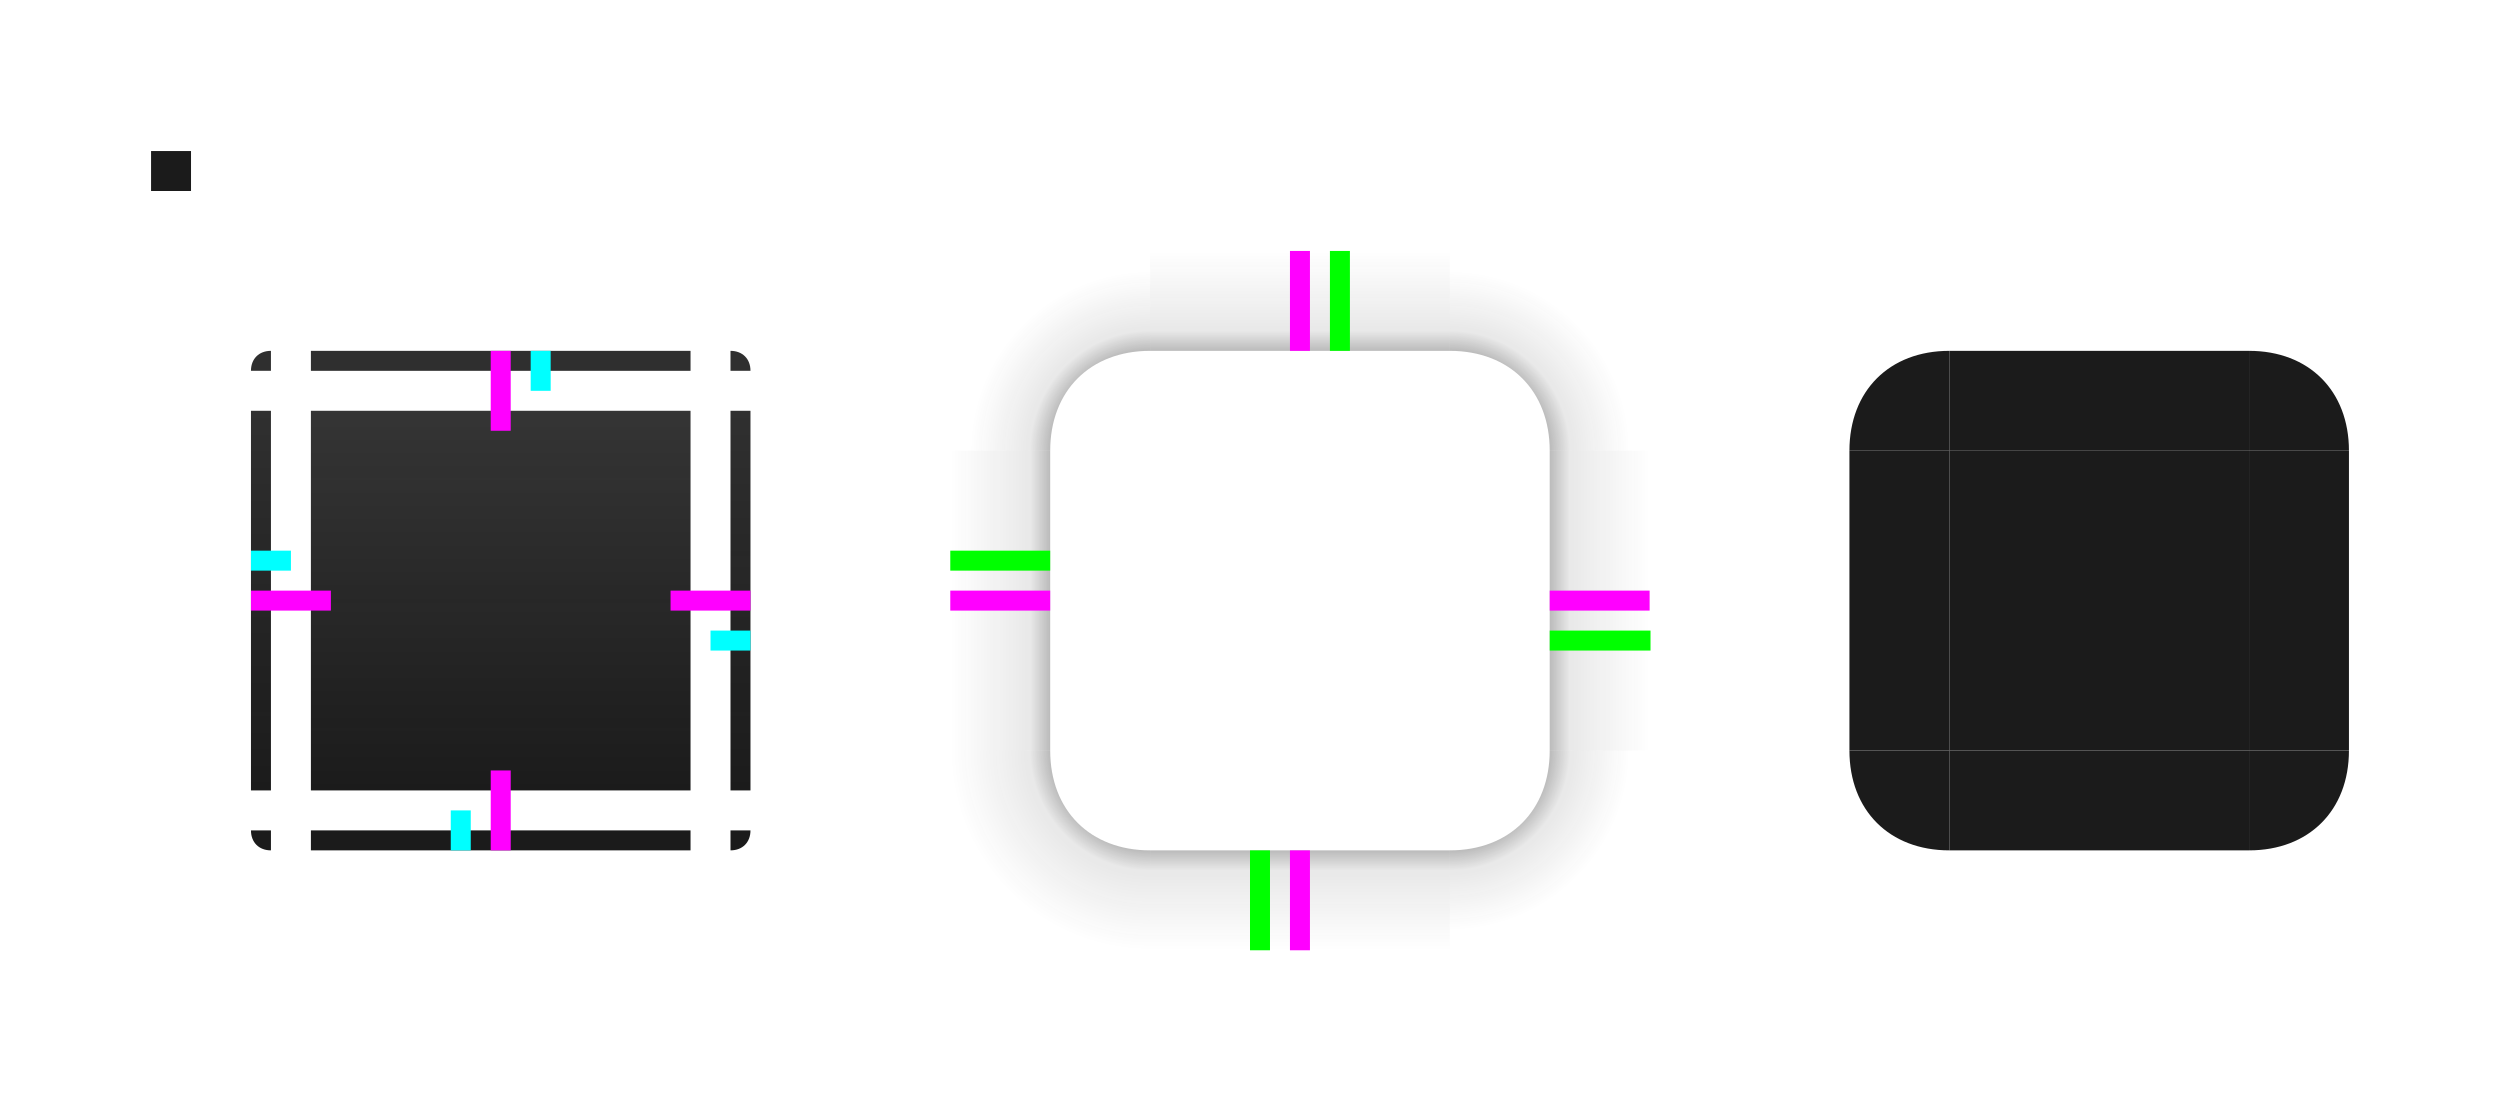
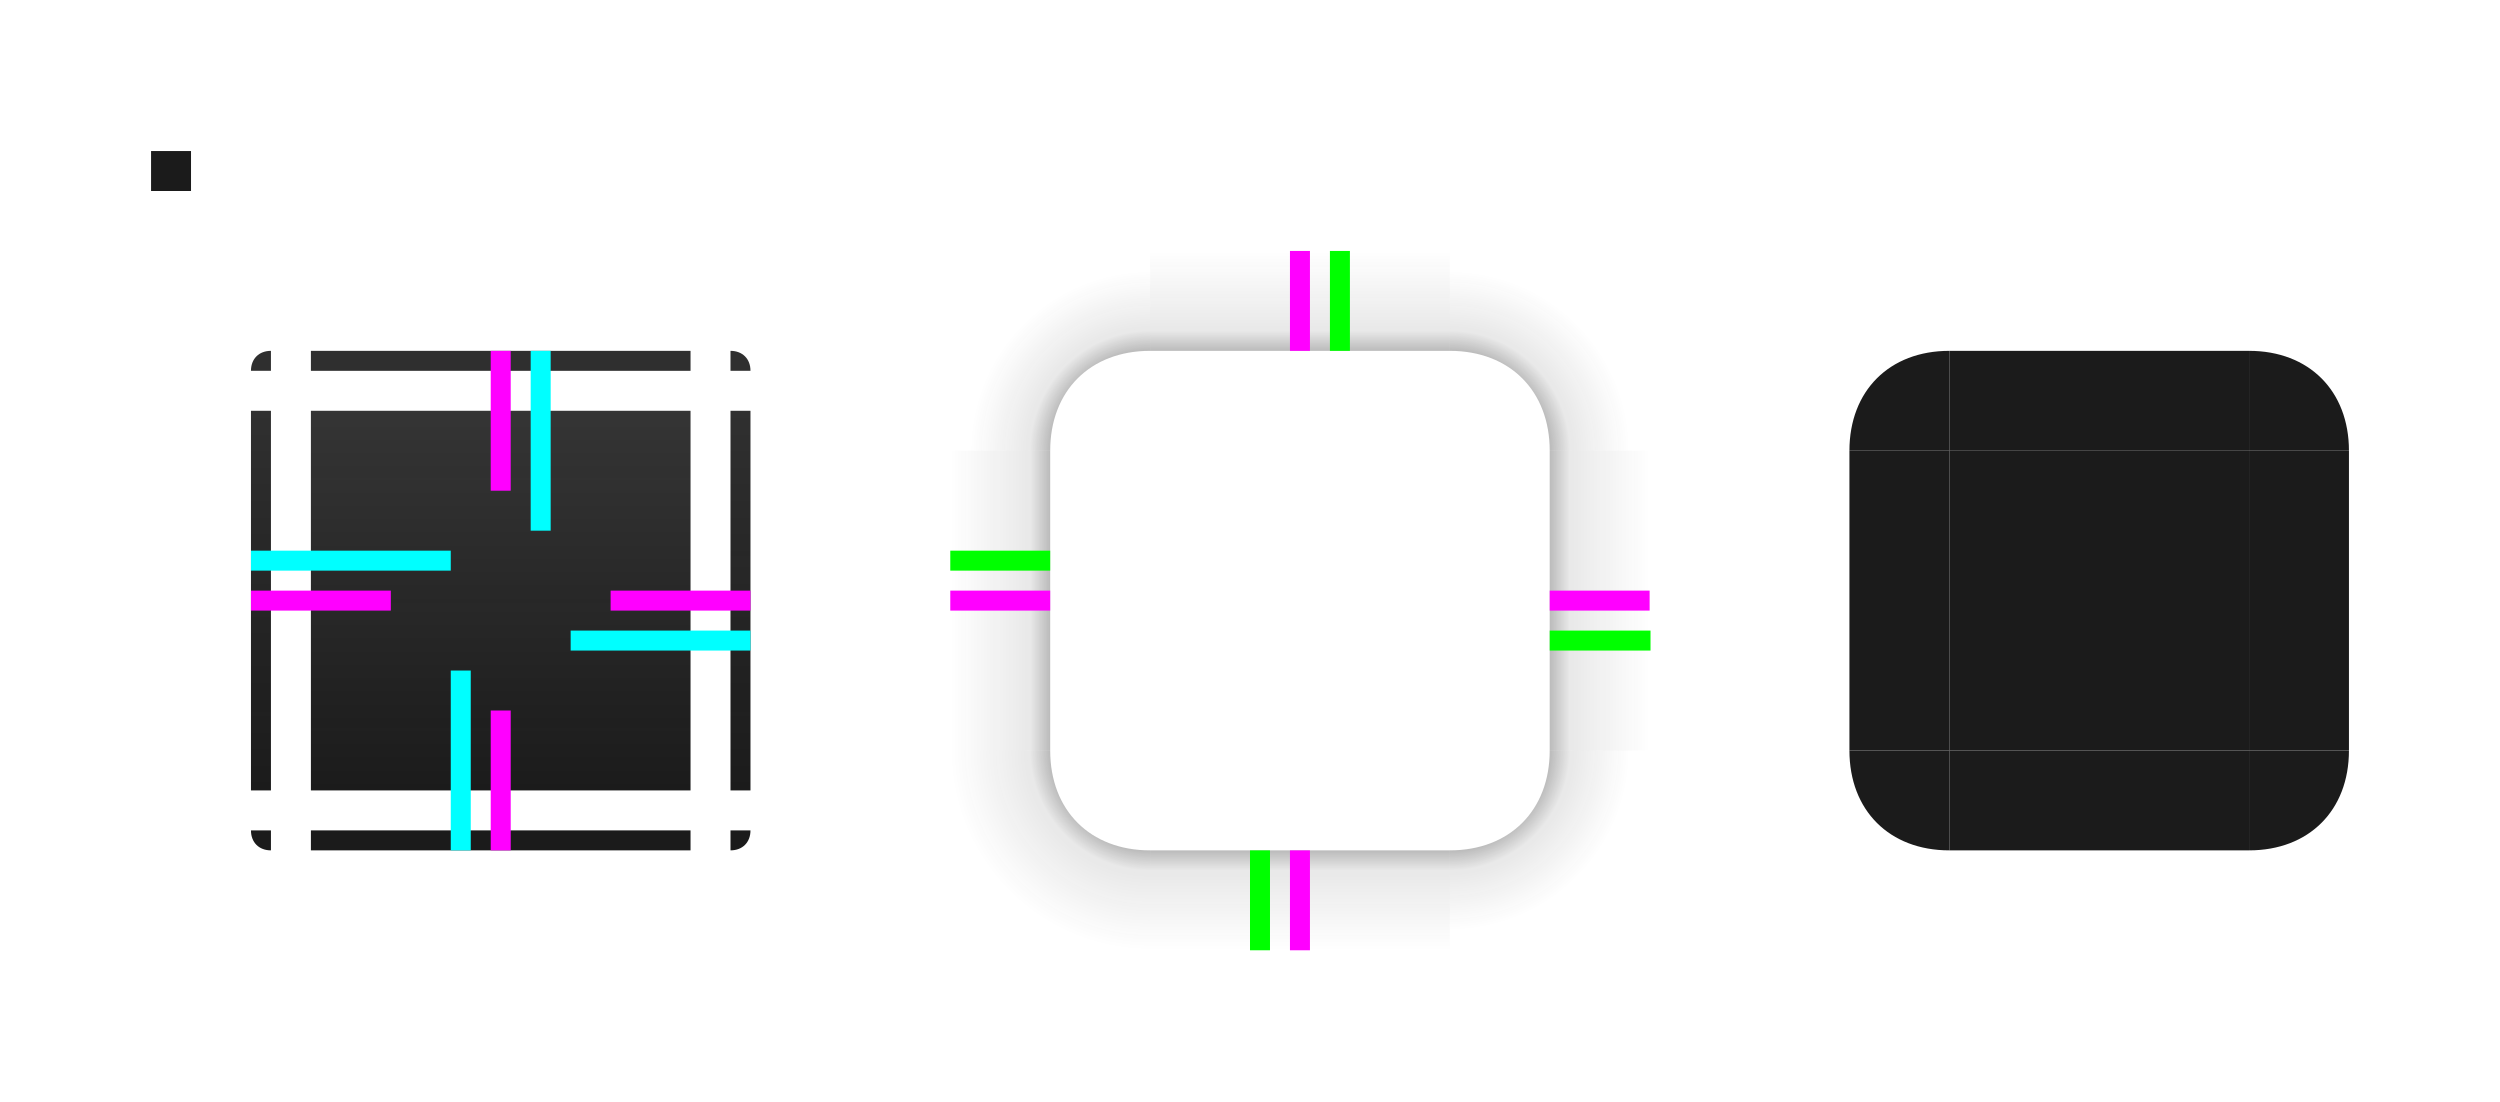
<svg xmlns="http://www.w3.org/2000/svg" xmlns:xlink="http://www.w3.org/1999/xlink" width="33.104mm" height="14.583mm" viewBox="0 0 125.118 55.118" version="1.1" id="svg4399">
  <defs id="defs4393">
    <linearGradient id="linearGradient5443">
      <stop style="stop-color:#1b1b1b;stop-opacity:1;" offset="0" id="stop5439" />
      <stop style="stop-color:#1b1b1b;stop-opacity:0.85" offset="1" id="stop5441" />
    </linearGradient>
    <linearGradient id="linearGradient5435">
      <stop style="stop-color:#1b1b1b;stop-opacity:1;" offset="0" id="stop5431" />
      <stop style="stop-color:#1b1b1b;stop-opacity:0.85" offset="1" id="stop5433" />
    </linearGradient>
    <linearGradient id="linearGradient5427">
      <stop style="stop-color:#1b1b1b;stop-opacity:1;" offset="0" id="stop5423" />
      <stop style="stop-color:#1b1b1b;stop-opacity:0.85" offset="1" id="stop5425" />
    </linearGradient>
    <linearGradient xlink:href="#linearGradient5427" id="linearGradient5429" x1="233" y1="610" x2="233" y2="590" gradientUnits="userSpaceOnUse" gradientTransform="matrix(1.266667,0,0,1.266666,-62.00012,-160.6662)" />
    <linearGradient xlink:href="#linearGradient5435" id="linearGradient5437" x1="223" y1="610" x2="223" y2="585" gradientUnits="userSpaceOnUse" gradientTransform="matrix(0.4999717,0,0,1.266677,110.0062,-160.6731)" />
    <linearGradient xlink:href="#linearGradient5443" id="linearGradient5445" x1="242" y1="610" x2="242" y2="585" gradientUnits="userSpaceOnUse" gradientTransform="matrix(0.5000291,0,0,1.266655,122.4929,-160.6594)" />
    <linearGradient xlink:href="#linearGradient5353" id="linearGradient5255" x1="255" y1="602.5" x2="260" y2="602.5" gradientUnits="userSpaceOnUse" gradientTransform="translate(-1.1e-4,-1.4e-4)" />
    <linearGradient id="linearGradient5353">
      <stop style="stop-color:#1a1a1a;stop-opacity:0" offset="0" id="stop5349" />
      <stop style="stop-color:#1a1a1a;stop-opacity:0.098;" offset="0.8" id="stop968" />
      <stop style="stop-color:#1b1b1b;stop-opacity:0.3" offset="1" id="stop5351" />
    </linearGradient>
    <linearGradient xlink:href="#linearGradient5347" id="linearGradient5255-5" x1="255" y1="603" x2="260" y2="603" gradientUnits="userSpaceOnUse" gradientTransform="translate(-544.9999,-1205)" />
    <linearGradient id="linearGradient5347">
      <stop style="stop-color:#1a1a1a;stop-opacity:0" offset="0" id="stop5343" />
      <stop style="stop-color:#1a1a1a;stop-opacity:0.098;" offset="0.8" id="stop966" />
      <stop style="stop-color:#1b1b1b;stop-opacity:0.3" offset="1" id="stop5345" />
    </linearGradient>
    <linearGradient xlink:href="#linearGradient5347" id="linearGradient5255-9" x1="255" y1="602.5" x2="260" y2="602.5" gradientUnits="userSpaceOnUse" gradientTransform="translate(329.9999,-874.9999)" />
    <linearGradient xlink:href="#linearGradient5251" id="linearGradient5255-7" x1="255" y1="602.5" x2="260" y2="602.5" gradientUnits="userSpaceOnUse" gradientTransform="translate(-874.9999,-330.0001)" />
    <linearGradient id="linearGradient5251">
      <stop style="stop-color:#1a1a1a;stop-opacity:0" offset="0" id="stop5247" />
      <stop style="stop-color:#1a1a1a;stop-opacity:0.1" offset="0.8" id="stop952" />
      <stop style="stop-color:#1b1b1a;stop-opacity:0.3" offset="1" id="stop5249" />
    </linearGradient>
    <radialGradient xlink:href="#linearGradient976" id="radialGradient5327" cx="265" cy="610" fx="265" fy="610" r="5" gradientUnits="userSpaceOnUse" gradientTransform="matrix(-2,0,0,-2,794.9999,1830)" />
    <linearGradient id="linearGradient976">
      <stop style="stop-color:#1b1b1b;stop-opacity:1" offset="0" id="stop970" />
      <stop style="stop-color:#1a1a1a;stop-opacity:0.3" offset="0.5" id="stop991" />
      <stop style="stop-color:#1a1a1a;stop-opacity:0.1" offset="0.6" id="stop1383" />
      <stop style="stop-color:#1a1a1a;stop-opacity:0" offset="1" id="stop974" />
    </linearGradient>
    <radialGradient xlink:href="#linearGradient960" id="radialGradient5327-1" cx="265" cy="610" fx="265" fy="610" r="5" gradientUnits="userSpaceOnUse" gradientTransform="matrix(0,2,-2,0,1500,79.99986)" />
    <linearGradient id="linearGradient960">
      <stop style="stop-color:#1b1b1b;stop-opacity:1" offset="0" id="stop954" />
      <stop style="stop-color:#1a1a1a;stop-opacity:0.3" offset="0.5" id="stop964" />
      <stop style="stop-color:#1a1a1a;stop-opacity:0.1" offset="0.6" id="stop956" />
      <stop style="stop-color:#1a1a1a;stop-opacity:0" offset="0.9" id="stop962" />
      <stop style="stop-color:#1a1a1a;stop-opacity:0" offset="1" id="stop958" />
    </linearGradient>
    <radialGradient xlink:href="#linearGradient960" id="radialGradient5327-6" cx="265" cy="610" fx="265" fy="610" r="5" gradientUnits="userSpaceOnUse" gradientTransform="matrix(2,0,0,2,-250.0001,-625.0001)" />
    <radialGradient xlink:href="#linearGradient5325" id="radialGradient5327-0" cx="265" cy="610" fx="265" fy="610" r="5" gradientUnits="userSpaceOnUse" gradientTransform="matrix(0,-2,2,0,-955.0001,1125)" />
    <linearGradient id="linearGradient5325">
      <stop style="stop-color:#1b1b1b;stop-opacity:1" offset="0" id="stop5321" />
      <stop style="stop-color:#1a1a1a;stop-opacity:0.3" offset="0.5" id="stop996" />
      <stop style="stop-color:#1a1a1a;stop-opacity:0.1" offset="0.6" id="stop994" />
      <stop style="stop-color:#1a1a1a;stop-opacity:0" offset="0.9" id="stop5355" />
      <stop style="stop-color:#1a1a1a;stop-opacity:0" offset="1" id="stop5323" />
    </linearGradient>
  </defs>
  <g id="layer1" transform="translate(-207.4409,-572.4408)">
    <rect style="fill:url(#linearGradient5255);fill-opacity:1;stroke:none;stroke-opacity:0" id="shadow-left" width="5" height="15" x="255" y="595" />
    <rect style="fill:url(#linearGradient5255-5);fill-opacity:1;stroke:none;stroke-opacity:0" id="shadow-right" width="5" height="15" x="-290" y="-610" transform="scale(-1)" />
    <rect style="fill:url(#linearGradient5255-9);fill-opacity:1;stroke:none;stroke-opacity:0" id="shadow-top" width="5" height="15" x="585" y="-280" transform="rotate(90)" />
    <rect style="fill:url(#linearGradient5255-7);fill-opacity:1;stroke:none;stroke-opacity:0" id="shadow-bottom" width="5" height="15" x="-620" y="265" transform="rotate(-90)" />
    <path style="fill:url(#radialGradient5327);fill-opacity:1;stroke:none;stroke-width:1px;stroke-linecap:butt;stroke-linejoin:miter;stroke-opacity:1" d="m 260,610 h -5 v 10 h 10 v -5 c -3,0 -5,-2 -5,-5 z" id="shadow-bottomleft" />
    <path style="fill:url(#radialGradient5327-1);fill-opacity:1;stroke:none;stroke-width:1px;stroke-linecap:butt;stroke-linejoin:miter;stroke-opacity:1" d="m 280,615 v 5 h 10 v -10 l -5,-1.3e-4 c 0,3 -2,5 -5,5 z" id="shadow-bottomright" />
    <path style="fill:url(#radialGradient5327-6);fill-opacity:1;stroke:none;stroke-width:1px;stroke-linecap:butt;stroke-linejoin:miter;stroke-opacity:1" d="m 285,595 h 5 v -10 h -10 v 5 c 3,0 5,2 5,5 z" id="shadow-topright" />
    <path style="fill:url(#radialGradient5327-0);fill-opacity:1;stroke:none;stroke-width:1px;stroke-linecap:butt;stroke-linejoin:miter;stroke-opacity:1" d="m 265,590 v -5 h -10 v 10 h 5 c 0,-3 2,-5 5,-5 z" id="shadow-topleft" />
    <rect style="opacity:0.206;fill:#ff00ff;fill-opacity:0;stroke:none;stroke-opacity:0" id="rect5411" width="5" height="1" x="255" y="602" />
    <rect style="fill:#ff00ff;fill-opacity:1;stroke:none;stroke-opacity:0" id="shadow-hint-left-margin" width="5" height="1" x="255" y="602" />
    <rect style="fill:#ff00ff;fill-opacity:1;stroke:none;stroke-opacity:0" id="shadow-hint-top-margin" width="1" height="5" x="272" y="585" />
    <rect style="fill:#ff00ff;fill-opacity:1;stroke:none;stroke-opacity:0" id="shadow-hint-right-margin" width="5" height="1" x="285" y="602" />
    <rect style="fill:#ff00ff;fill-opacity:1;stroke:none;stroke-opacity:0" id="shadow-hint-bottom-margin" width="1" height="5" x="272" y="615" />
    <rect style="fill:#00ff00;fill-opacity:1;stroke:none;stroke-width:0.775;stroke-opacity:0" id="shadow-hint-top-inset" width="1" height="5" x="274" y="585" />
    <rect style="fill:#00ff00;fill-opacity:1;stroke:none;stroke-width:0.639;stroke-opacity:0" id="shadow-hint-right-inset" width="5.045" height="1" x="285" y="604" />
    <rect style="fill:#00ff00;fill-opacity:1;stroke:none;stroke-width:0.775;stroke-opacity:0" id="shadow-hint-bottom-inset" width="1" height="5" x="270" y="615" />
    <rect style="fill:#00ff00;fill-opacity:1;stroke:none;stroke-width:0.632;stroke-opacity:0" id="shadow-hint-left-inset" width="5" height="1" x="255" y="600" />
    <g id="mask-bottomleft" transform="translate(79.99991)">
      <path style="fill:#1b1b1b;fill-opacity:1;stroke:none;stroke-width:1px;stroke-linecap:butt;stroke-linejoin:miter;stroke-opacity:1" d="m 220,610 c 0,3 2,5 5,5 v -5 z" id="path5002-7-5" />
    </g>
    <rect style="fill:#1b1b1b;fill-opacity:1;stroke-opacity:0" id="mask-center" width="15" height="15" x="305" y="595" />
    <g id="mask-left" transform="translate(79.99991)">
      <rect style="fill:#1b1b1b;fill-opacity:1;stroke-opacity:0" id="rect4988-9" width="5" height="15" x="220" y="595" />
    </g>
    <g id="mask-right" transform="translate(79.99991)">
      <rect style="fill:#1b1b1b;fill-opacity:1;stroke-opacity:0" id="rect4984-7" width="5" height="15" x="240" y="595" />
    </g>
    <g id="mask-top" transform="translate(79.99991)">
      <rect style="fill:#1b1b1b;fill-opacity:1;stroke-opacity:0" id="rect4986-3" width="15" height="5" x="225" y="590" />
    </g>
    <g id="mask-bottom" transform="translate(79.99991)">
      <rect style="fill:#1b1b1b;fill-opacity:1;stroke-opacity:0" id="rect4990-6" width="15" height="5" x="225" y="610" />
    </g>
    <g id="mask-topleft" transform="translate(79.99991)">
      <path style="fill:#1b1b1b;fill-opacity:1;stroke:none;stroke-width:1px;stroke-linecap:butt;stroke-linejoin:miter;stroke-opacity:1" d="m 225,590 c -3,0 -5,2 -5,5 h 5 z" id="path5002-1" />
    </g>
    <g id="mask-topright" transform="translate(79.99991)">
      <path style="fill:#1b1b1b;fill-opacity:1;stroke:none;stroke-width:1px;stroke-linecap:butt;stroke-linejoin:miter;stroke-opacity:1" d="m 245,595 c 0,-3 -2,-5 -5,-5 v 5 z" id="path5002-4-9" />
    </g>
    <g id="mask-bottomright" transform="translate(79.99991)">
      <path style="fill:#1b1b1b;fill-opacity:1;stroke:none;stroke-width:1px;stroke-linecap:butt;stroke-linejoin:miter;stroke-opacity:1" d="m 240,615 c 3,0 5,-2 5,-5 h -5 z" id="path5002-44-2" />
    </g>
    <rect style="fill:url(#linearGradient5429);fill-opacity:1;stroke-width:1.267;stroke-opacity:0" id="center" width="19" height="19" x="223" y="593" />
    <rect style="fill:url(#linearGradient5437);fill-opacity:1;stroke-width:0.796;stroke-opacity:0" id="left" width="1" height="19" x="220" y="593" />
    <rect style="fill:url(#linearGradient5445);fill-opacity:1;stroke-width:0.796;stroke-opacity:0" id="right" width="1" height="19" x="244" y="593" />
    <rect style="fill:#1b1b1b;fill-opacity:0.91;stroke-width:0.796;stroke-opacity:0" id="top" width="19" height="1" x="223" y="590" />
    <rect style="fill:#1b1b1b;fill-opacity:1;stroke-width:0.796;stroke-opacity:0" id="bottom" width="19" height="1" x="223" y="614" />
    <g id="topleft" transform="matrix(0.2,0,0,0.2,175.9999,471.9999)">
      <path style="fill:#1b1b1b;fill-opacity:0.91;stroke:none;stroke-width:1px;stroke-linecap:butt;stroke-linejoin:miter;stroke-opacity:1" d="m 225,590 c -3,0 -5,2 -5,5 h 5 z" id="path5002" />
    </g>
    <path style="fill:#1b1b1b;fill-opacity:0.91;stroke:none;stroke-width:0.2px;stroke-linecap:butt;stroke-linejoin:miter;stroke-opacity:1" d="M 245,591 C 245,590.4 244.6,590 244,590 l -2e-5,1 z" id="topright" />
    <path style="fill:#1b1b1b;fill-opacity:1;stroke:none;stroke-width:0.2px;stroke-linecap:butt;stroke-linejoin:miter;stroke-opacity:1" d="m 244,615 c 0.6,0 1,-0.4 1,-1 h -1 z" id="bottomright" />
    <path style="fill:#1b1b1b;fill-opacity:1;stroke:none;stroke-width:0.2px;stroke-linecap:butt;stroke-linejoin:miter;stroke-opacity:1" d="m 220,614 c 0,0.6 0.4,1 1,1 v -1 z" id="bottomleft" />
-     <rect style="fill:#ff00ff;fill-opacity:1;stroke:none;stroke-width:0.894;stroke-opacity:0" id="hint-top-margin" width="1" height="4" x="232" y="590" />
-     <rect style="fill:#ff00ff;fill-opacity:1;stroke:none;stroke-width:0.894;stroke-opacity:0" id="hint-right-margin" width="4" height="1" x="241" y="602" />
-     <rect style="fill:#ff00ff;fill-opacity:1;stroke:none;stroke-width:0.894;stroke-opacity:0" id="hint-left-margin" width="4" height="1" x="220" y="602" />
-     <rect style="fill:#ff00ff;fill-opacity:1;stroke:none;stroke-width:0.894;stroke-opacity:0" id="hint-bottom-margin" width="1" height="4" x="232" y="611" />
+     <rect style="fill:#ff00ff;fill-opacity:1;stroke:none;stroke-width:1.183;stroke-opacity:0" id="hint-top-margin" width="1" height="7" x="232" y="590" />
+     <rect style="fill:#ff00ff;fill-opacity:1;stroke:none;stroke-width:1.183;stroke-opacity:0" id="hint-right-margin" width="7" height="1" x="238" y="602" />
+     <rect style="fill:#ff00ff;fill-opacity:1;stroke:none;stroke-width:1.183;stroke-opacity:0" id="hint-left-margin" width="7" height="1" x="220" y="602" />
+     <rect style="fill:#ff00ff;fill-opacity:1;stroke:none;stroke-width:1.183;stroke-opacity:0" id="hint-bottom-margin" width="1" height="7" x="232" y="608" />
    <rect style="opacity:1;fill:#1b1b1b;fill-opacity:1;stroke:none;stroke-opacity:0" id="hint-stretch-borders" width="2" height="2" x="215" y="580" />
-     <rect style="fill:#00ffff;fill-opacity:1;stroke:none;stroke-width:0.632;stroke-opacity:0" id="thick-hint-left-margin" width="2" height="1" x="220" y="600" />
-     <rect style="fill:#00ffff;fill-opacity:1;stroke:none;stroke-width:0.632;stroke-opacity:0" id="thick-hint-top-margin" width="1" height="2" x="234" y="590" />
-     <rect style="fill:#00ffff;fill-opacity:1;stroke:none;stroke-width:0.632;stroke-opacity:0" id="thick-hint-right-margin" width="2" height="1" x="243" y="604" />
-     <rect style="fill:#00ffff;fill-opacity:1;stroke:none;stroke-width:0.632;stroke-opacity:0" id="thick-hint-bottom-margin" width="1" height="2" x="230" y="613" />
+     <rect style="fill:#00ffff;fill-opacity:1;stroke:none;stroke-width:1.414;stroke-opacity:0" id="thick-hint-left-margin" width="10" height="1" x="220" y="600" />
+     <rect style="fill:#00ffff;fill-opacity:1;stroke:none;stroke-width:1.342;stroke-opacity:0" id="thick-hint-top-margin" width="1" height="9" x="234" y="590" />
+     <rect style="fill:#00ffff;fill-opacity:1;stroke:none;stroke-width:1.342;stroke-opacity:0" id="thick-hint-right-margin" width="9" height="1" x="236" y="604" />
+     <rect style="fill:#00ffff;fill-opacity:1;stroke:none;stroke-width:1.342;stroke-opacity:0" id="thick-hint-bottom-margin" width="1" height="9" x="230" y="606" />
  </g>
</svg>
